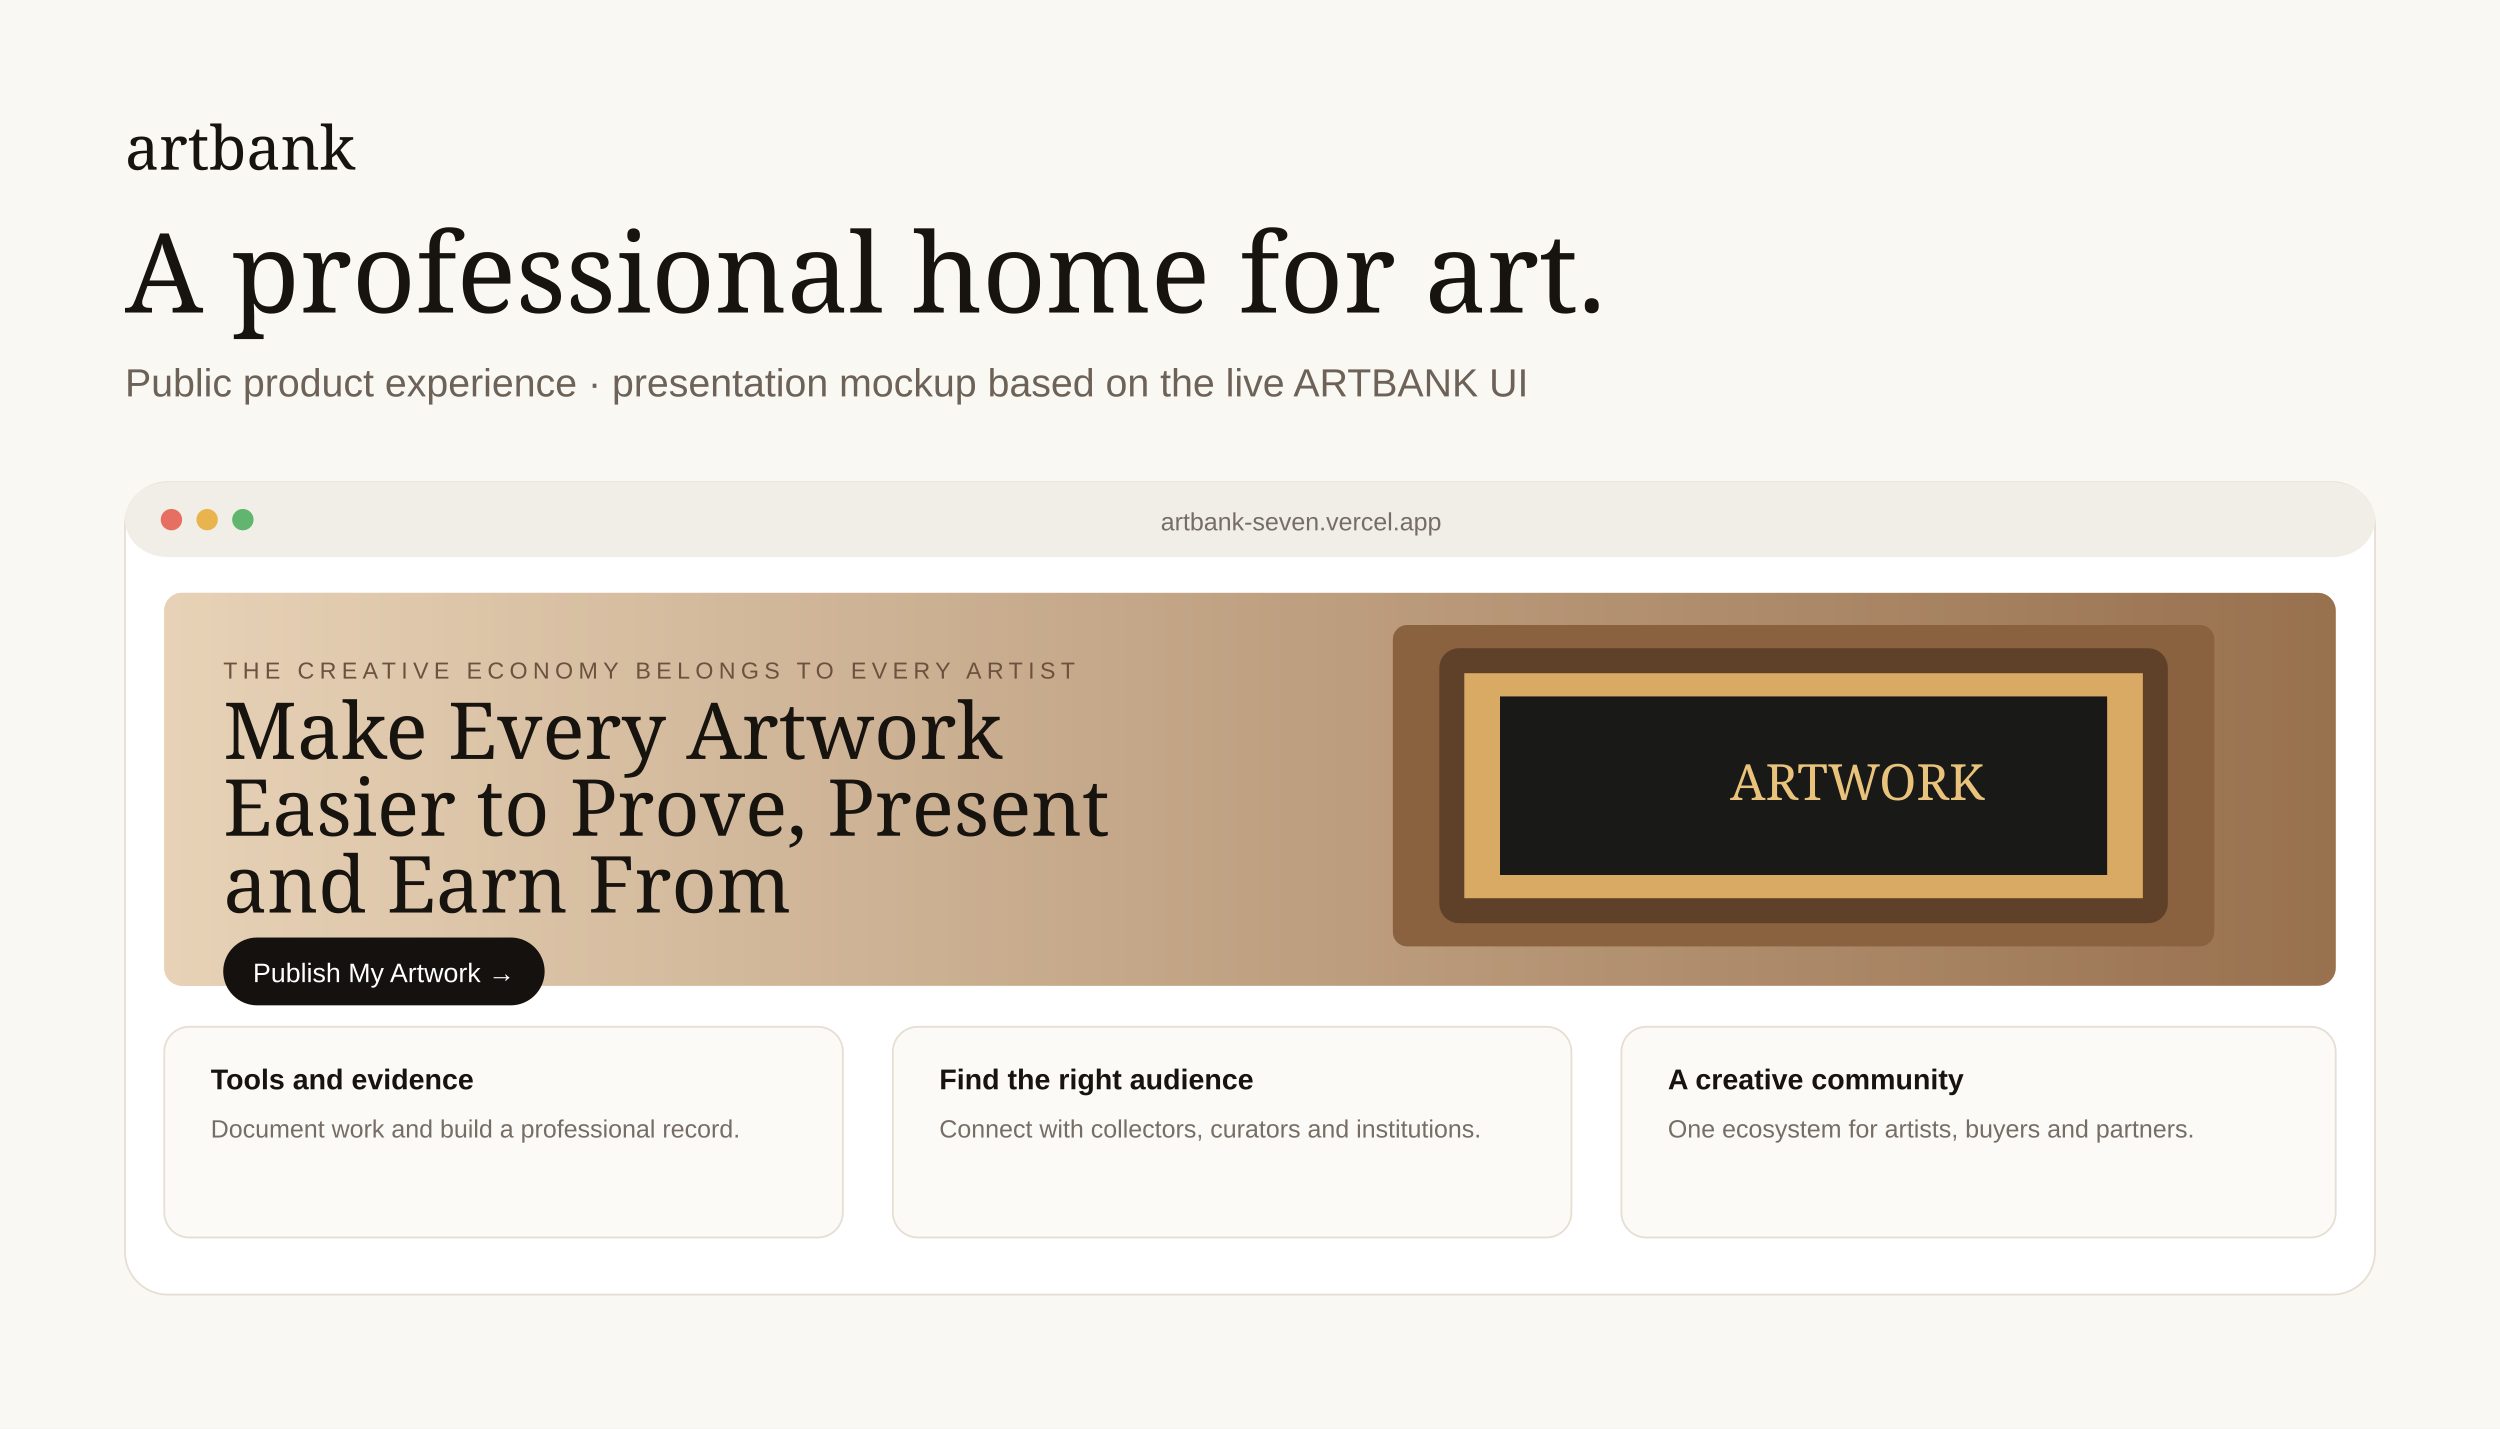
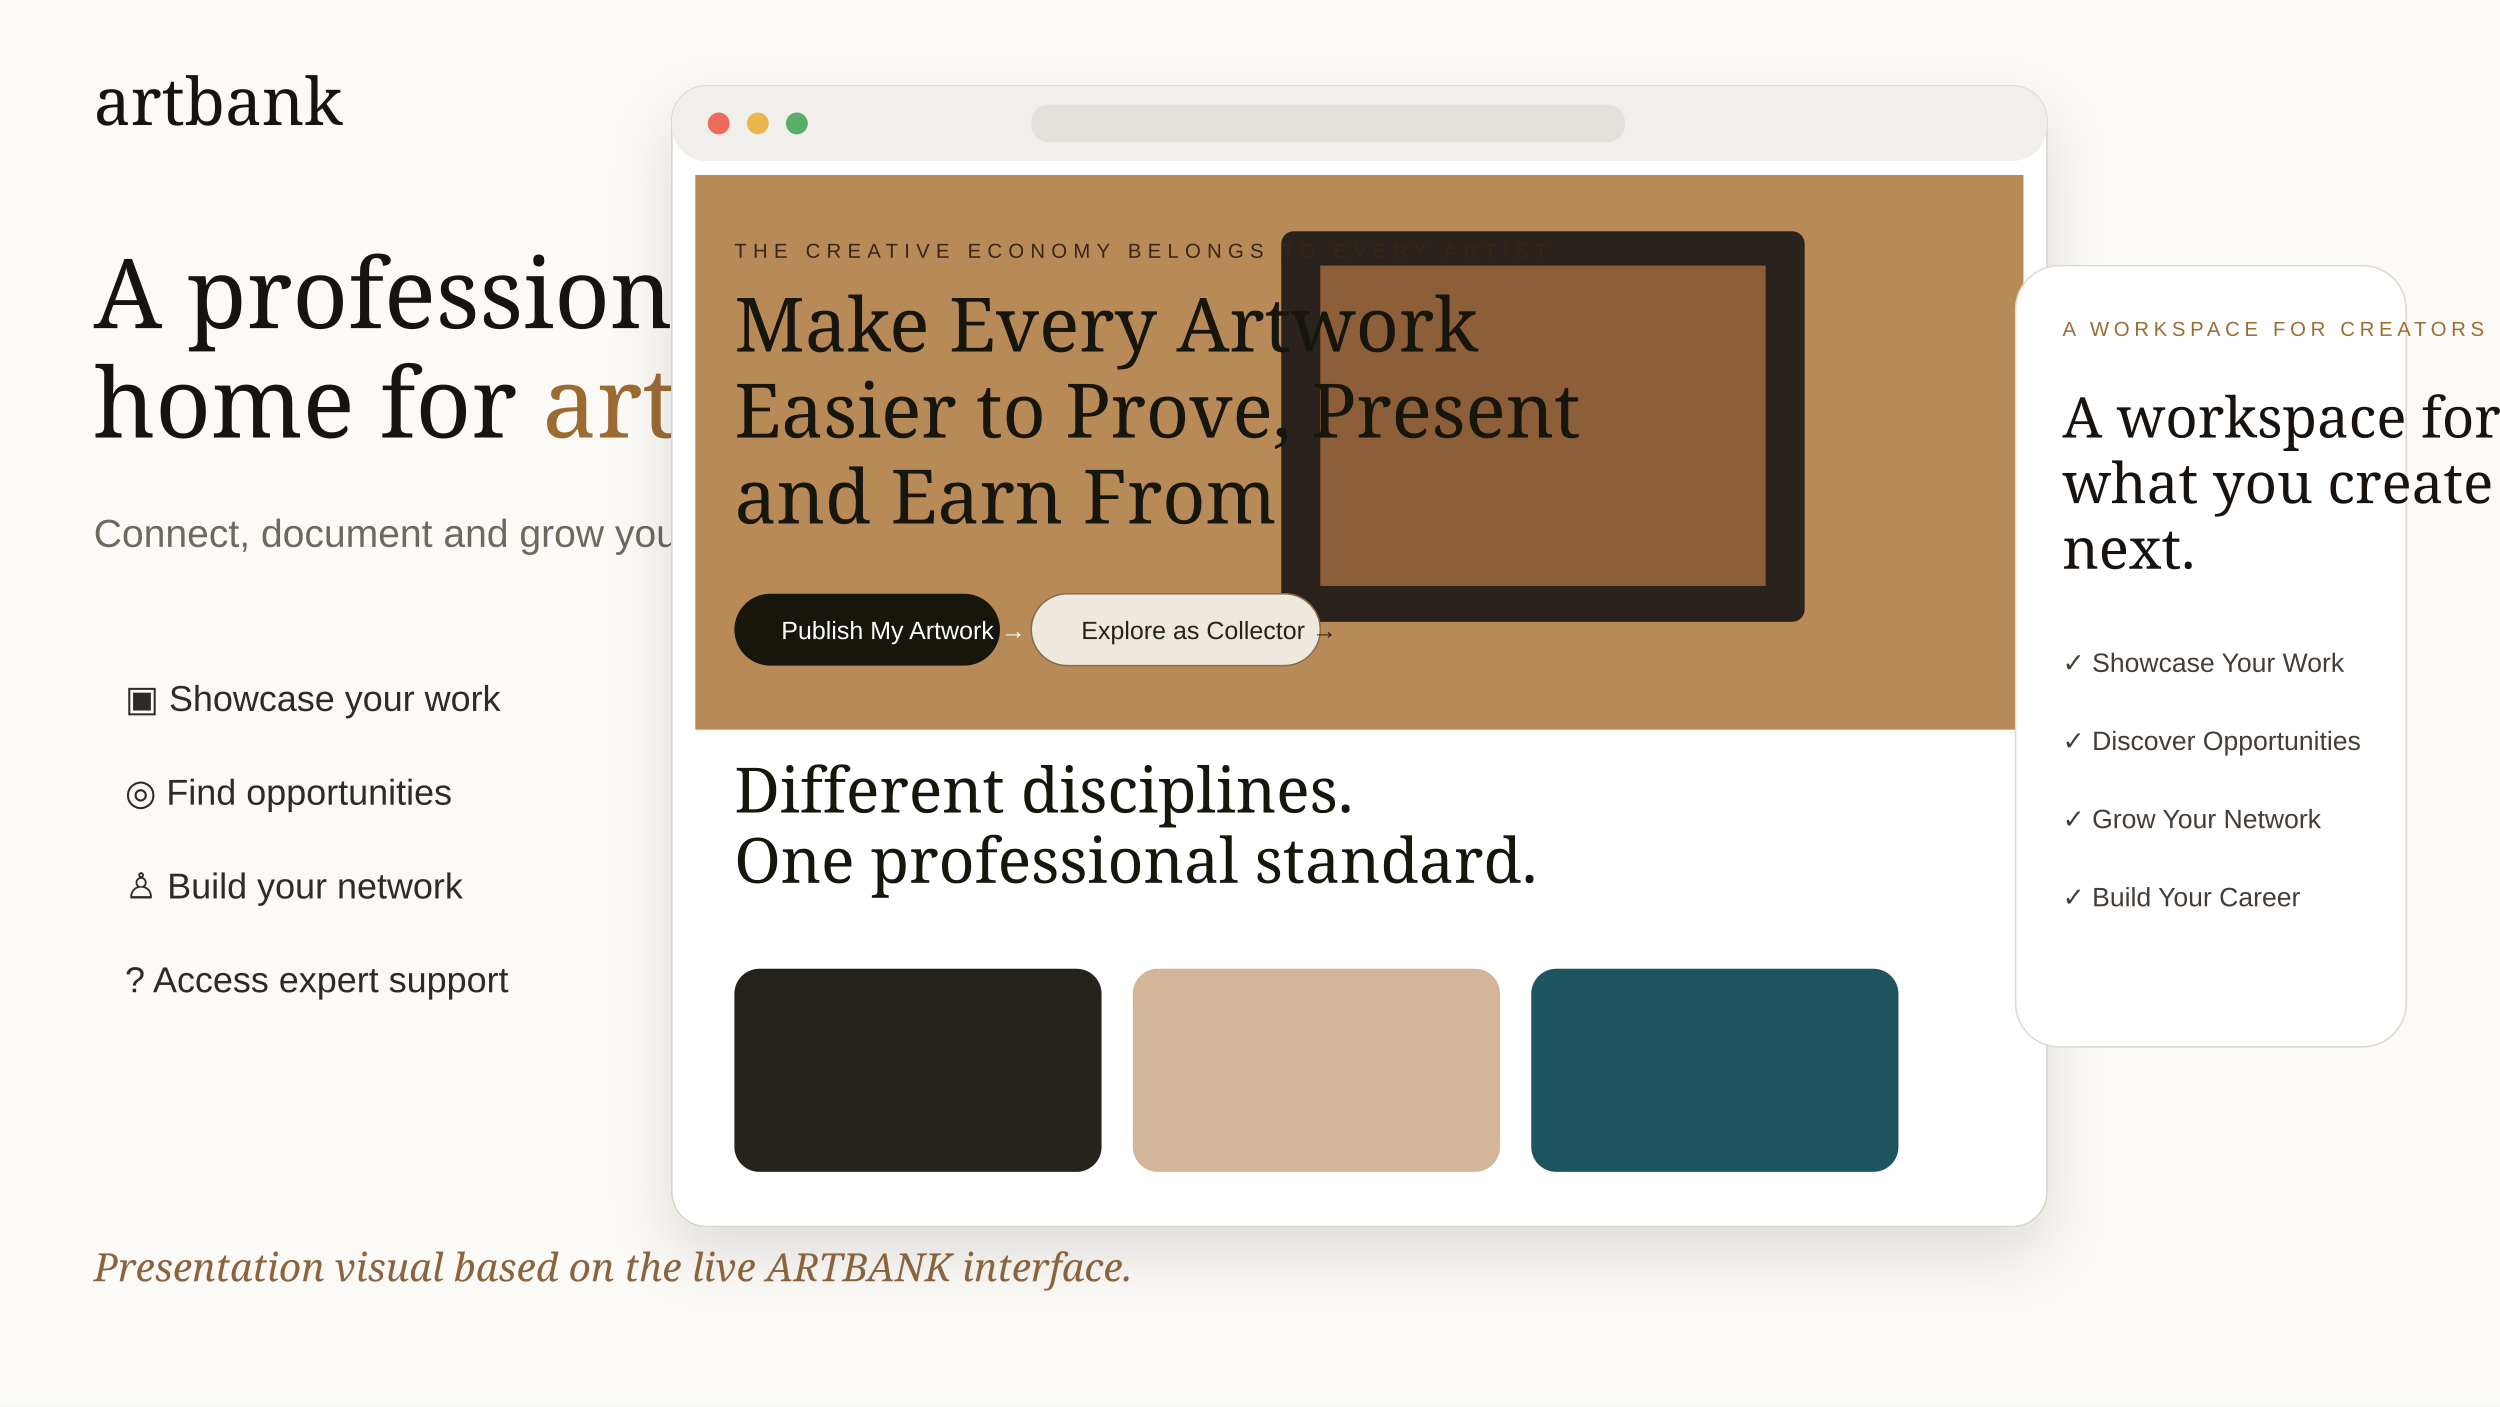
- <svg xmlns="http://www.w3.org/2000/svg" width="1400" height="800" viewBox="0 0 1400 800">
-   <rect width="1400" height="800" fill="#faf8f3" />
-   <text x="70" y="95" font-family="Georgia,serif" font-size="34" fill="#17130f">artbank</text>
-   <text x="70" y="175" font-family="Georgia,serif" font-size="62" fill="#17130f">A professional home for art.</text>
-   <text x="70" y="222" font-family="Arial,sans-serif" font-size="22" fill="#6d6258">Public product experience · presentation mockup based on the live ARTBANK UI</text>
-   <rect x="70" y="270" width="1260" height="455" rx="24" fill="#fff" stroke="#e6ded2" />
-   <rect x="70" y="270" width="1260" height="42" rx="24" fill="#f1eee8" />
-   <circle cx="96" cy="291" r="6" fill="#e66f61" />
-   <circle cx="116" cy="291" r="6" fill="#e8b44d" />
-   <circle cx="136" cy="291" r="6" fill="#61b56f" />
-   <text x="650" y="297" font-family="Arial,sans-serif" font-size="14" fill="#766d65">artbank-seven.vercel.app</text>
-   <rect x="92" y="332" width="1216" height="220" rx="10" fill="#d8b084" />
-   <rect x="92" y="332" width="1216" height="220" rx="10" fill="url(#g)" opacity=".7" />
+ <svg xmlns="http://www.w3.org/2000/svg" width="1600" height="900" viewBox="0 0 1600 900">
  <defs>
-     <linearGradient id="g" x1="0" x2="1">
-       <stop offset="0" stop-color="#efe2ce" />
-       <stop offset="1" stop-color="#7d5637" />
-     </linearGradient>
+     <filter id="s">
+       <feDropShadow dx="0" dy="18" stdDeviation="20" flood-opacity=".12" />
+     </filter>
  </defs>
-   <text x="125" y="380" font-family="Arial,sans-serif" font-size="13" letter-spacing="3" fill="#6b513e">THE CREATIVE ECONOMY BELONGS TO EVERY ARTIST</text>
-   <text x="125" y="425" font-family="Georgia,serif" font-size="44" fill="#17130f">Make Every Artwork</text>
-   <text x="125" y="468" font-family="Georgia,serif" font-size="44" fill="#17130f">Easier to Prove, Present</text>
-   <text x="125" y="511" font-family="Georgia,serif" font-size="44" fill="#17130f">and Earn From</text>
-   <rect x="125" y="525" width="180" height="38" rx="19" fill="#15110e" />
-   <text x="215" y="550" text-anchor="middle" font-family="Arial,sans-serif" font-size="15" fill="#fff">Publish My Artwork →</text>
-   <rect x="780" y="350" width="460" height="180" rx="8" fill="#8a623f" />
-   <rect x="813" y="370" width="394" height="140" rx="4" fill="#d9aa63" stroke="#5f4029" stroke-width="14" />
-   <rect x="840" y="390" width="340" height="100" fill="#191918" />
-   <text x="1040" y="448" text-anchor="middle" font-family="Georgia,serif" font-size="28" fill="#e9c37b">ARTWORK</text>
-   <rect x="92" y="575" width="380" height="118" rx="14" fill="#fbfaf7" stroke="#e6ded2" />
-   <rect x="500" y="575" width="380" height="118" rx="14" fill="#fbfaf7" stroke="#e6ded2" />
-   <rect x="908" y="575" width="400" height="118" rx="14" fill="#fbfaf7" stroke="#e6ded2" />
-   <text x="118" y="610" font-family="Arial,sans-serif" font-size="16" font-weight="700" fill="#17130f">Tools and evidence</text>
-   <text x="118" y="637" font-family="Arial,sans-serif" font-size="14" fill="#766d65">Document work and build a professional record.</text>
-   <text x="526" y="610" font-family="Arial,sans-serif" font-size="16" font-weight="700" fill="#17130f">Find the right audience</text>
-   <text x="526" y="637" font-family="Arial,sans-serif" font-size="14" fill="#766d65">Connect with collectors, curators and institutions.</text>
-   <text x="934" y="610" font-family="Arial,sans-serif" font-size="16" font-weight="700" fill="#17130f">A creative community</text>
-   <text x="934" y="637" font-family="Arial,sans-serif" font-size="14" fill="#766d65">One ecosystem for artists, buyers and partners.</text>
+   <rect width="1600" height="900" fill="#fbfaf7" />
+   <text x="60" y="80" font-family="Georgia,serif" font-size="42" fill="#17130f">artbank</text>
+   <text x="60" y="210" font-family="Georgia,serif" font-size="62" fill="#18130f">A professional</text>
+   <text x="60" y="280" font-family="Georgia,serif" font-size="62" fill="#18130f">home for <tspan fill="#9c6b32">art.</tspan>
+   </text>
+   <text x="60" y="350" font-family="Arial,sans-serif" font-size="25" fill="#6e685f">Connect, document and grow your creative practice.</text>
+   <g font-family="Arial,sans-serif" font-size="23" fill="#2f2a25">
+     <text x="80" y="455">▣  Showcase your work</text>
+     <text x="80" y="515">◎  Find opportunities</text>
+     <text x="80" y="575">♙  Build your network</text>
+     <text x="80" y="635">?  Access expert support</text>
+   </g>
+   <g filter="url(#s)">
+     <rect x="430" y="55" rx="22" width="880" height="730" fill="#fff" stroke="#d8d1c8" />
+     <rect x="430" y="55" rx="22" width="880" height="48" fill="#f1efeb" />
+     <circle cx="460" cy="79" r="7" fill="#ef6a5a" />
+     <circle cx="485" cy="79" r="7" fill="#e9b84e" />
+     <circle cx="510" cy="79" r="7" fill="#58ad67" />
+     <rect x="660" y="67" rx="11" width="380" height="24" fill="#e4e1dc" />
+     <rect x="445" y="112" width="850" height="355" fill="#b88a59" />
+     <rect x="820" y="148" width="335" height="250" rx="8" fill="#2c241e" />
+     <rect x="845" y="170" width="285" height="205" fill="#8d5f37" />
+     <text x="470" y="165" font-family="Arial" font-size="13" letter-spacing="4" fill="#342519">THE CREATIVE ECONOMY BELONGS TO EVERY ARTIST</text>
+     <text x="470" y="225" font-family="Georgia,serif" font-size="48" fill="#17120e">Make Every Artwork</text>
+     <text x="470" y="280" font-family="Georgia,serif" font-size="48" fill="#17120e">Easier to Prove, Present</text>
+     <text x="470" y="335" font-family="Georgia,serif" font-size="48" fill="#17120e">and Earn From</text>
+     <rect x="470" y="380" width="170" height="46" rx="23" fill="#17120e" />
+     <text x="500" y="409" font-family="Arial" font-size="16" fill="#fff">Publish My Artwork →</text>
+     <rect x="660" y="380" width="185" height="46" rx="23" fill="#efe8dc" stroke="#8a6c49" />
+     <text x="692" y="409" font-family="Arial" font-size="16" fill="#2a2118">Explore as Collector →</text>
+     <text x="470" y="520" font-family="Georgia,serif" font-size="40" fill="#17120e">Different disciplines.</text>
+     <text x="470" y="565" font-family="Georgia,serif" font-size="40" fill="#17120e">One professional standard.</text>
+     <rect x="470" y="620" width="235" height="130" rx="16" fill="#25211f" />
+     <rect x="725" y="620" width="235" height="130" rx="16" fill="#d3b69a" />
+     <rect x="980" y="620" width="235" height="130" rx="16" fill="#1f5560" />
+   </g>
+   <rect x="1290" y="170" width="250" height="500" rx="28" fill="#fff" stroke="#ded8cf" />
+   <text x="1320" y="215" font-family="Arial" font-size="13" letter-spacing="3" fill="#9c6b32">A WORKSPACE FOR CREATORS</text>
+   <text x="1320" y="280" font-family="Georgia,serif" font-size="36" fill="#18130f">A workspace for</text>
+   <text x="1320" y="322" font-family="Georgia,serif" font-size="36" fill="#18130f">what you create</text>
+   <text x="1320" y="364" font-family="Georgia,serif" font-size="36" fill="#18130f">next.</text>
+   <g font-family="Arial" font-size="17" fill="#443d36">
+     <text x="1320" y="430">✓ Showcase Your Work</text>
+     <text x="1320" y="480">✓ Discover Opportunities</text>
+     <text x="1320" y="530">✓ Grow Your Network</text>
+     <text x="1320" y="580">✓ Build Your Career</text>
+   </g>
+   <text x="60" y="820" font-family="Georgia,serif" font-size="25" font-style="italic" fill="#8b633d">Presentation visual based on the live ARTBANK interface.</text>
</svg>
